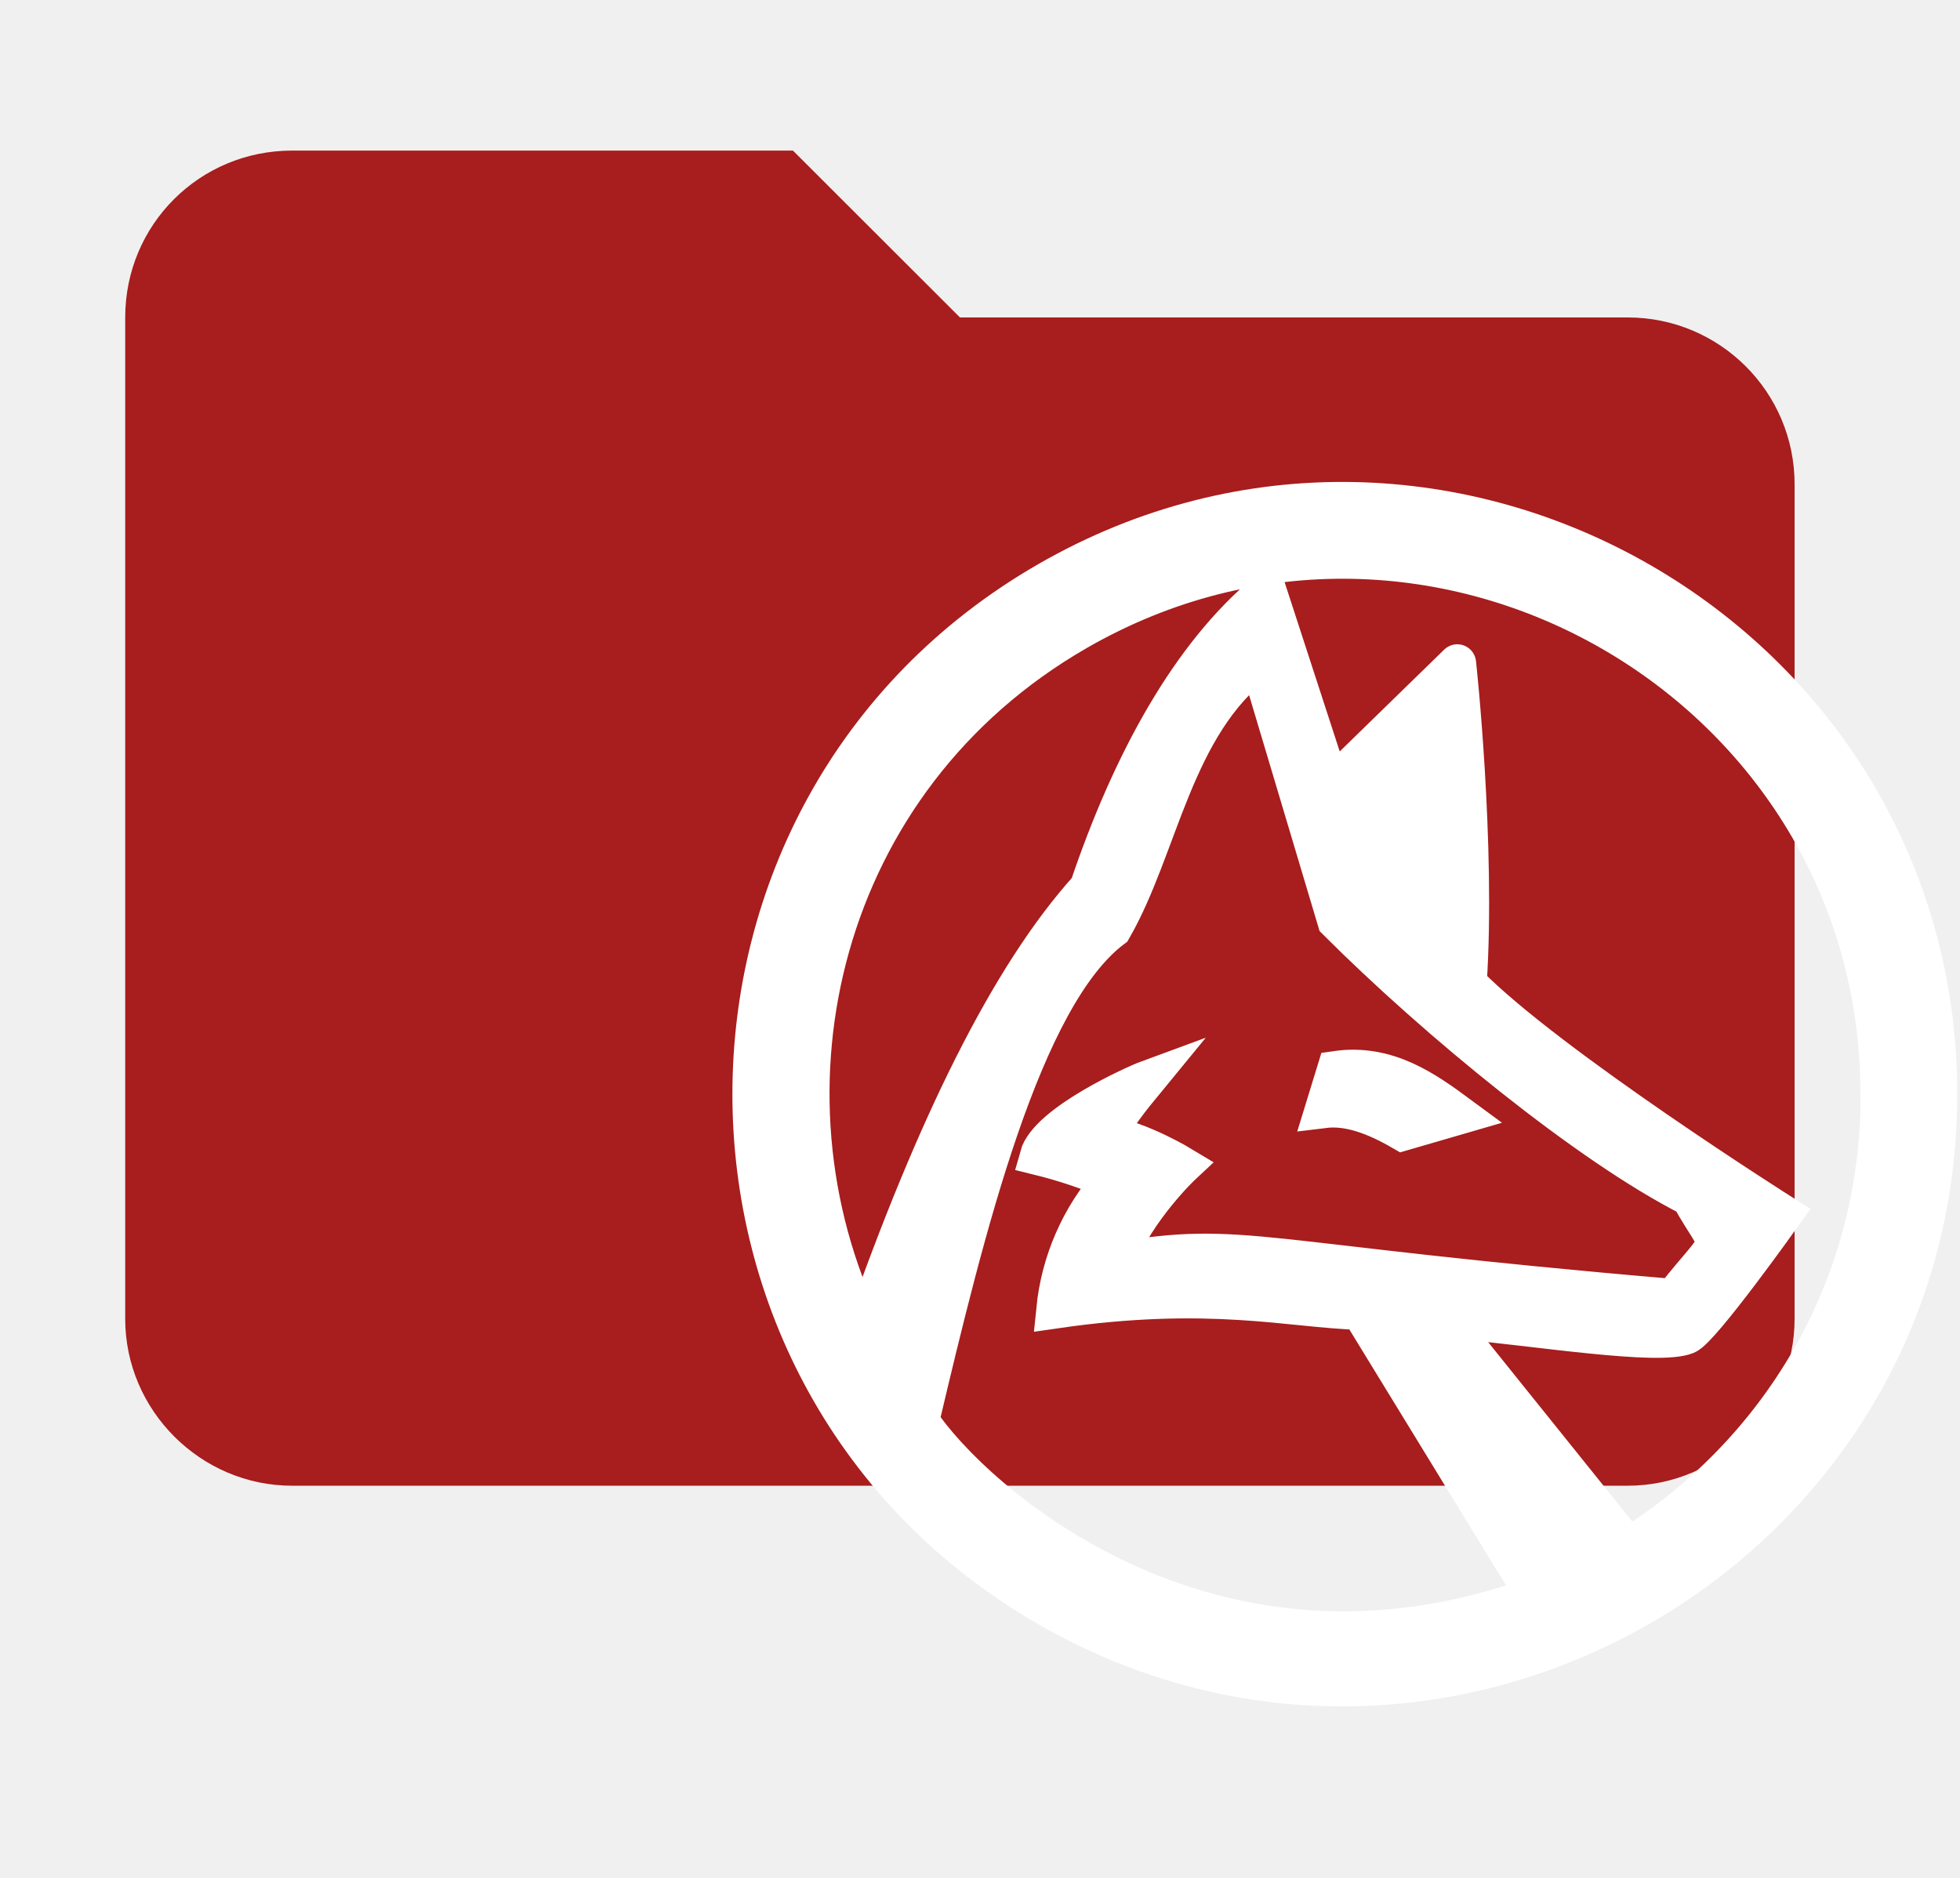
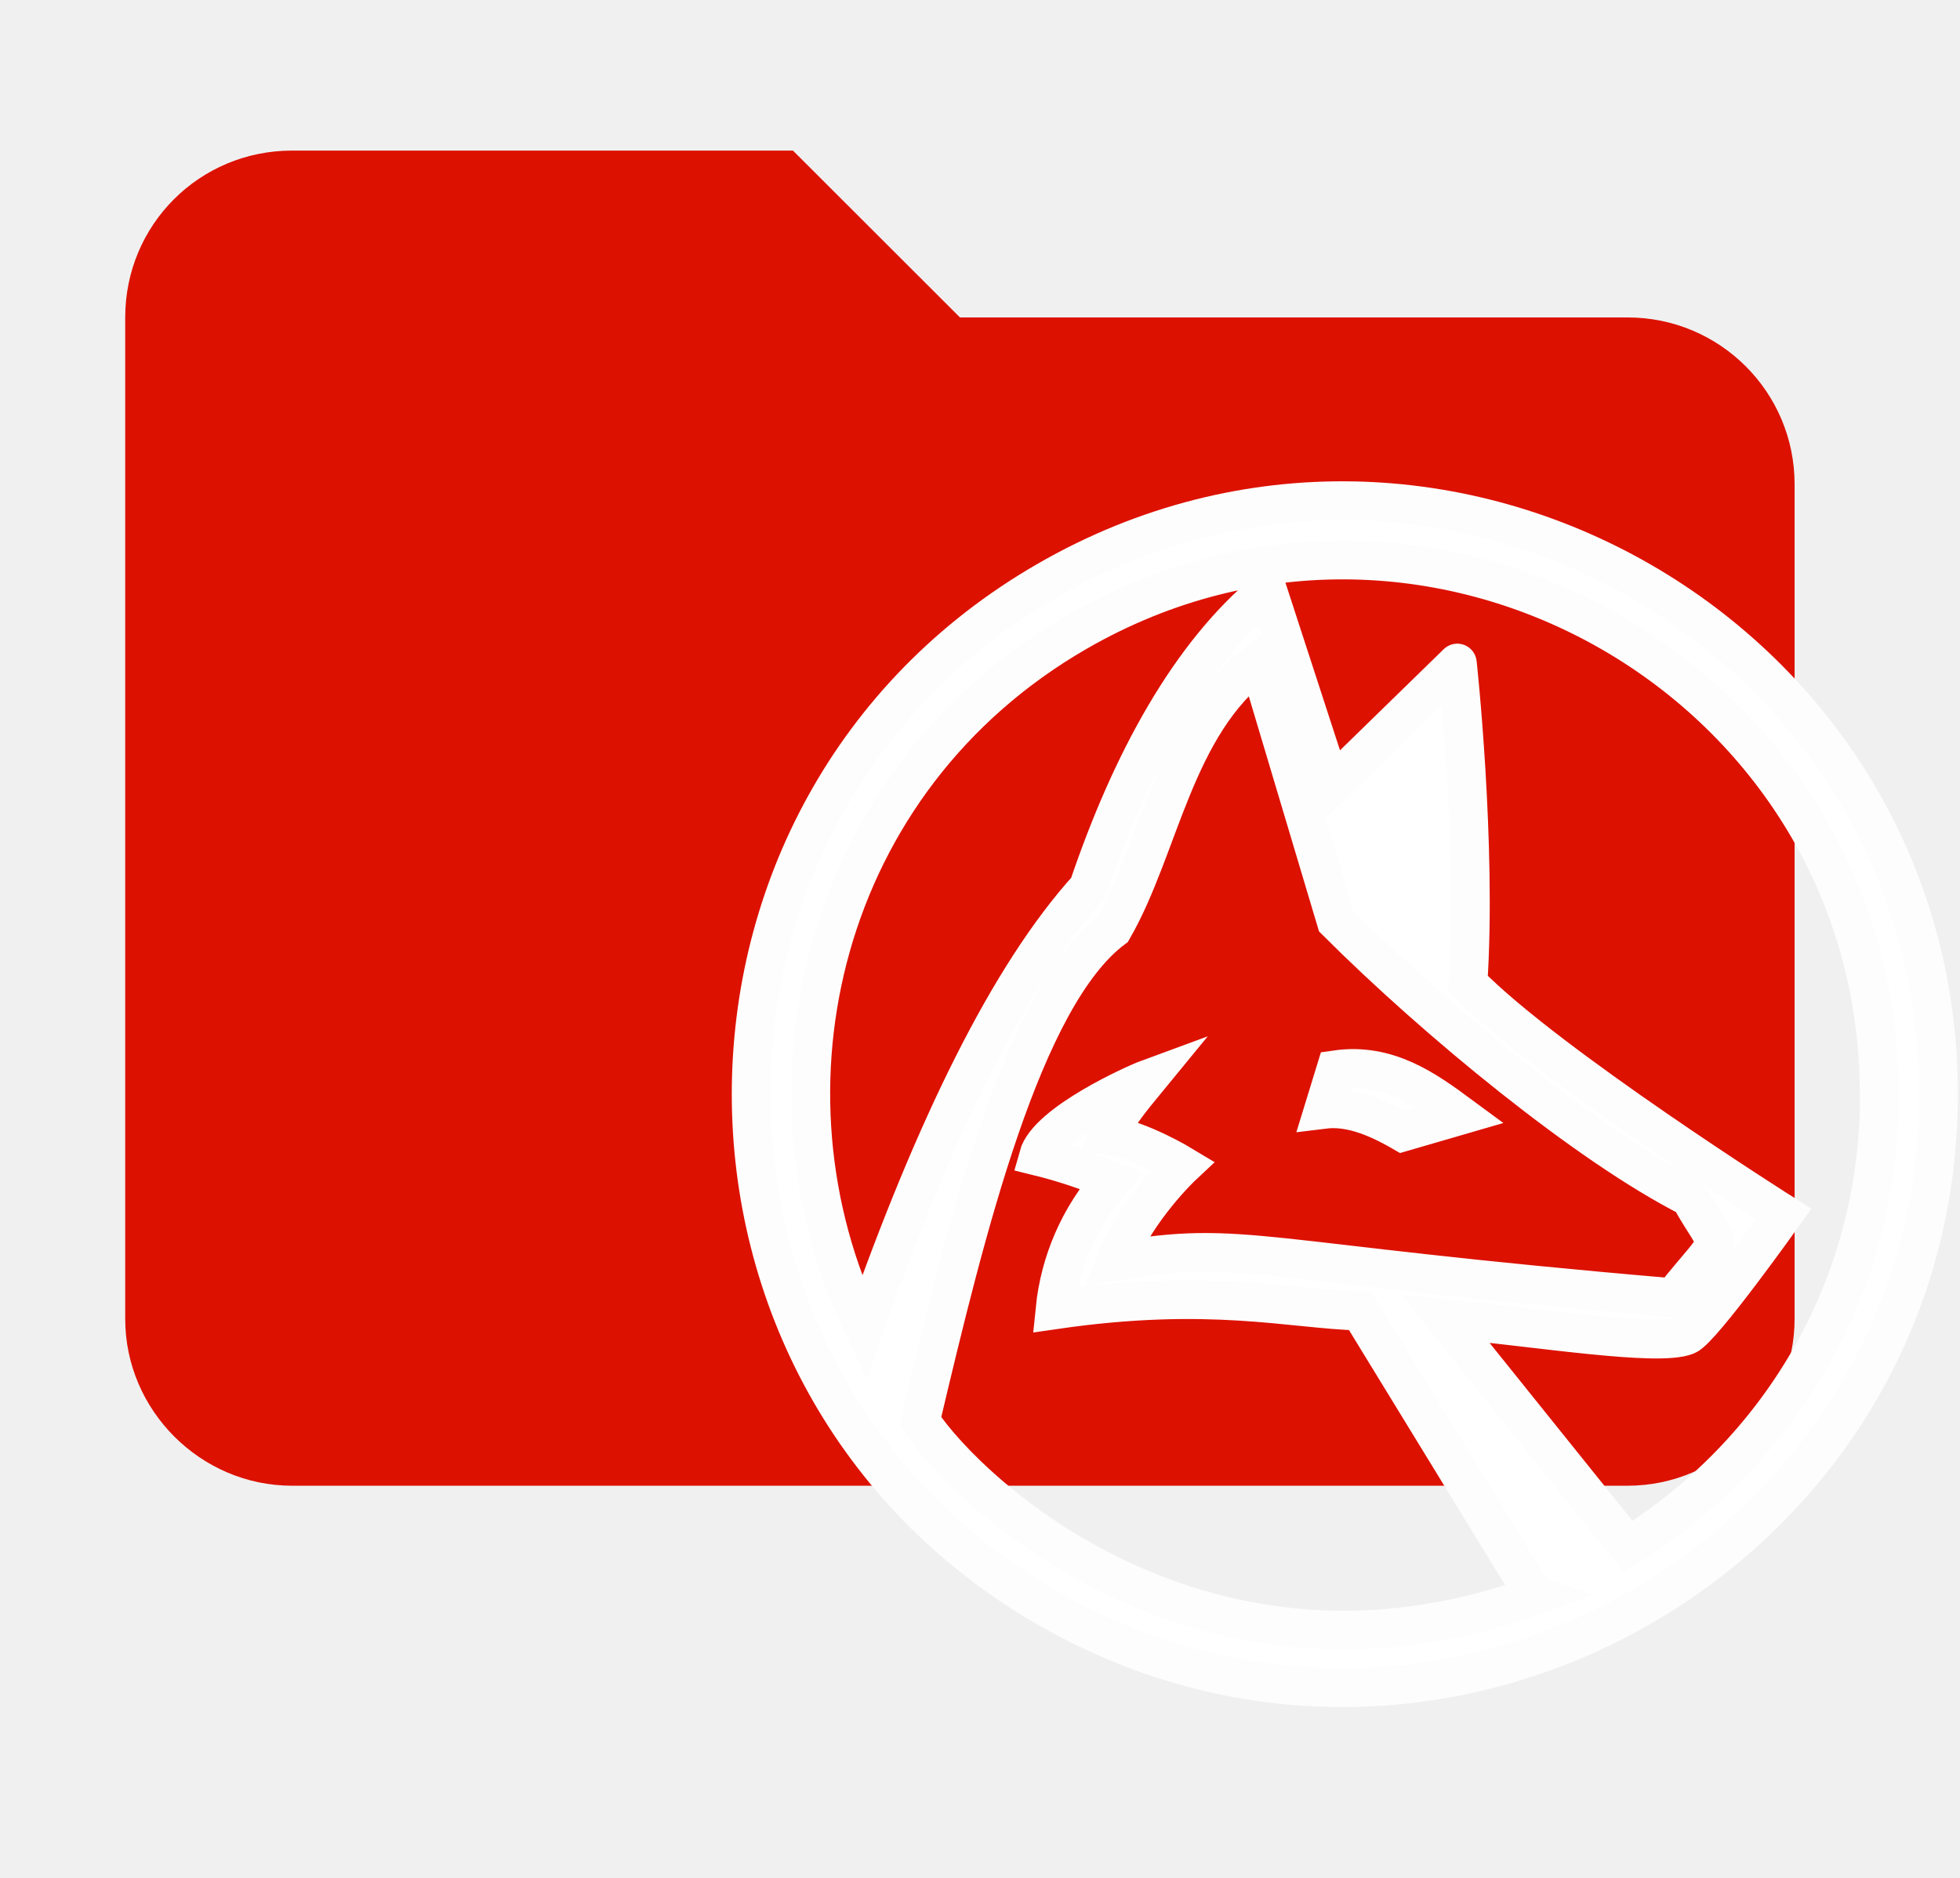
- <svg xmlns="http://www.w3.org/2000/svg" width="15.654" height="15.002" viewBox="0 0 15.654 15.002">
-   <defs>
+ <svg xmlns="http://www.w3.org/2000/svg" width="15.654" height="15.002" viewBox="0 0 15.654 15.002" version="1.1" id="svg6317" xml:space="preserve">
+   <defs id="defs6298">
    <clipPath id="clip-1">
-       <rect x="0" y="0" width="15.654" height="15.002" fill="none" stroke="none" stroke-width="1" stroke-linejoin="miter" stroke-miterlimit="10" />
+       <rect x="0" y="0" width="15.654" height="15.002" fill="none" stroke="none" stroke-width="1" stroke-linejoin="miter" stroke-miterlimit="10" id="rect6292" />
    </clipPath>
    <clipPath id="clip-2">
-       <rect x="0" y="-0.446" width="16" height="16" id="clip-1" fill="none" stroke="none" stroke-width="1" stroke-linejoin="miter" stroke-miterlimit="10" />
+       <rect x="0" y="-0.446" width="16" height="16" id="rect6295" fill="none" stroke="none" stroke-width="1" stroke-linejoin="miter" stroke-miterlimit="10" />
    </clipPath>
+     <style id="style4786">
+       .iconAdditional2 {
+         fill: none;
+         stroke: #fff;
+         stroke-miterlimit: 10;
+         stroke-width: 0.25px;
+       }
+       .iconMain2 {
+         fill: #ffffff;
+       }
+       .iconAdditional2,
+       .iconAlternate2 {
+         fill: #bebebe;
+       }
+     </style>
+     <style class="darkreader darkreader--sync" media="screen" id="style4788" />
  </defs>
-   <g clip-path="url(#clip-1)" id="Frame 1" fill="none" fill-rule="nonzero" stroke="none" stroke-width="none" stroke-linecap="butt" stroke-linejoin="none" stroke-miterlimit="none" stroke-dasharray="" stroke-dashoffset="0" font-family="none" font-weight="none" font-size="none" text-anchor="none" style="mix-blend-mode: normal">
-     <rect x="0" y="0" width="15.654" height="15.002" fill="none" stroke="none" stroke-width="1" stroke-linejoin="miter" stroke-miterlimit="10" />
-     <g>
+   <g clip-path="url(#clip-1)" id="g6315" fill="none" fill-rule="nonzero" stroke="none" stroke-width="none" stroke-linecap="butt" stroke-linejoin="none" stroke-miterlimit="none" stroke-dasharray="" stroke-dashoffset="0" font-family="none" font-weight="none" font-size="none" text-anchor="none" style="mix-blend-mode: normal">
+     <rect x="0" y="0" width="15.654" height="15.002" fill="none" stroke="none" stroke-width="1" stroke-linejoin="miter" stroke-miterlimit="10" id="rect6300" />
+     <g id="g6313">
      <g clip-path="url(#clip-2)" id="Frame 1">
-         <rect x="0" y="-0.446" width="16" height="16" fill="none" stroke="none" stroke-width="1" stroke-linejoin="miter" stroke-miterlimit="10" />
-         <g fill="#a81d1d" stroke="none" stroke-width="1" stroke-linejoin="round" stroke-miterlimit="1.414">
-           <path d="M6.333,1.203h-4c-0.74,0 -1.333,0.593 -1.333,1.333v8c0,0.731 0.602,1.333 1.333,1.333h10.667c0.731,0 1.333,-0.602 1.333,-1.333v-6.667c0,-0.74 -0.6,-1.333 -1.333,-1.333h-5.333z" />
+         <rect x="0" y="-0.446" width="16" height="16" fill="none" stroke="none" stroke-width="1" stroke-linejoin="miter" stroke-miterlimit="10" id="rect6302" />
+         <g fill="#a81d1d" stroke="none" stroke-width="1" stroke-linejoin="round" stroke-miterlimit="1.414" id="g6306" style="fill:#dd1100">
+           <path d="M6.333,1.203h-4c-0.74,0 -1.333,0.593 -1.333,1.333v8c0,0.731 0.602,1.333 1.333,1.333h10.667c0.731,0 1.333,-0.602 1.333,-1.333v-6.667c0,-0.74 -0.6,-1.333 -1.333,-1.333h-5.333z" id="path6304" style="fill:#dd1100" />
        </g>
-         <g fill="#ffffff" stroke="#ffffff" stroke-width="0.3" stroke-linejoin="miter" stroke-miterlimit="10">
-           <path d="M8.365,12.844c-3.154,-1.818 -3.154,-6.388 0,-8.206c3.154,-1.818 7.117,0.467 7.117,4.103c0,3.636 -3.963,5.921 -7.117,4.103zM12.253,12.745l-1.39,-2.271c-0.558,-0.016 -1.199,-0.191 -2.437,-0.011c0.038,-0.382 0.195,-0.743 0.449,-1.031c-0.189,-0.08 -0.383,-0.145 -0.582,-0.194c0.073,-0.267 0.776,-0.582 0.874,-0.618c-0.049,0.06 -0.243,0.279 -0.316,0.449c0.255,0.036 0.595,0.242 0.595,0.242c0,0 -0.364,0.34 -0.533,0.764c1.03,-0.177 1.088,0.006 4.45,0.292c0.43,-0.543 0.393,-0.334 0.134,-0.801c-0.812,-0.412 -2.024,-1.406 -2.825,-2.207l-0.619,-2.073c-0.678,0.509 -0.787,1.479 -1.164,2.135c-0.723,0.543 -1.175,2.396 -1.538,3.931c0.404,0.609 2.29,2.339 4.905,1.394zM10.669,8.546c0.412,-0.06 0.715,0.158 0.994,0.364l-0.461,0.134c-0.231,-0.134 -0.436,-0.206 -0.63,-0.182zM15.009,8.741c0,-3.273 -3.568,-5.33 -6.406,-3.693c-2.054,1.184 -2.62,3.662 -1.702,5.563c0.564,-1.605 1.157,-2.818 1.791,-3.519c0.34,-1.007 0.812,-1.868 1.431,-2.377l0.509,1.564l1.007,-0.982c0,-0.012 0.158,1.455 0.085,2.559c0.642,0.655 2.522,1.843 2.522,1.843c0,0 -0.655,0.922 -0.776,0.97c-0.227,0.092 -1.173,-0.063 -1.927,-0.134l1.462,1.82c1.178,-0.735 2.006,-2.035 2.006,-3.614z" />
+         <g fill="#ffffff" stroke="#ffffff" stroke-width="0.3" stroke-linejoin="miter" stroke-miterlimit="10" id="g6310">
+           <path d="M8.365,12.844c-3.154,-1.818 -3.154,-6.388 0,-8.206c3.154,-1.818 7.117,0.467 7.117,4.103c0,3.636 -3.963,5.921 -7.117,4.103zM12.253,12.745l-1.39,-2.271c-0.558,-0.016 -1.199,-0.191 -2.437,-0.011c0.038,-0.382 0.195,-0.743 0.449,-1.031c-0.189,-0.08 -0.383,-0.145 -0.582,-0.194c0.073,-0.267 0.776,-0.582 0.874,-0.618c-0.049,0.06 -0.243,0.279 -0.316,0.449c0.255,0.036 0.595,0.242 0.595,0.242c0,0 -0.364,0.34 -0.533,0.764c1.03,-0.177 1.088,0.006 4.45,0.292c0.43,-0.543 0.393,-0.334 0.134,-0.801c-0.812,-0.412 -2.024,-1.406 -2.825,-2.207l-0.619,-2.073c-0.678,0.509 -0.787,1.479 -1.164,2.135c-0.723,0.543 -1.175,2.396 -1.538,3.931c0.404,0.609 2.29,2.339 4.905,1.394zM10.669,8.546c0.412,-0.06 0.715,0.158 0.994,0.364l-0.461,0.134c-0.231,-0.134 -0.436,-0.206 -0.63,-0.182zM15.009,8.741c0,-3.273 -3.568,-5.33 -6.406,-3.693c-2.054,1.184 -2.62,3.662 -1.702,5.563c0.564,-1.605 1.157,-2.818 1.791,-3.519c0.34,-1.007 0.812,-1.868 1.431,-2.377l0.509,1.564l1.007,-0.982c0,-0.012 0.158,1.455 0.085,2.559c0.642,0.655 2.522,1.843 2.522,1.843c0,0 -0.655,0.922 -0.776,0.97c-0.227,0.092 -1.173,-0.063 -1.927,-0.134l1.462,1.82c1.178,-0.735 2.006,-2.035 2.006,-3.614z" id="path6308" style="stroke:#fdfdfd;stroke-opacity:1;stroke-width:0.31;stroke-dasharray:none" />
        </g>
      </g>
    </g>
  </g>
+   <g id="g6463" transform="translate(17.24335,4.267111)" />
</svg>
